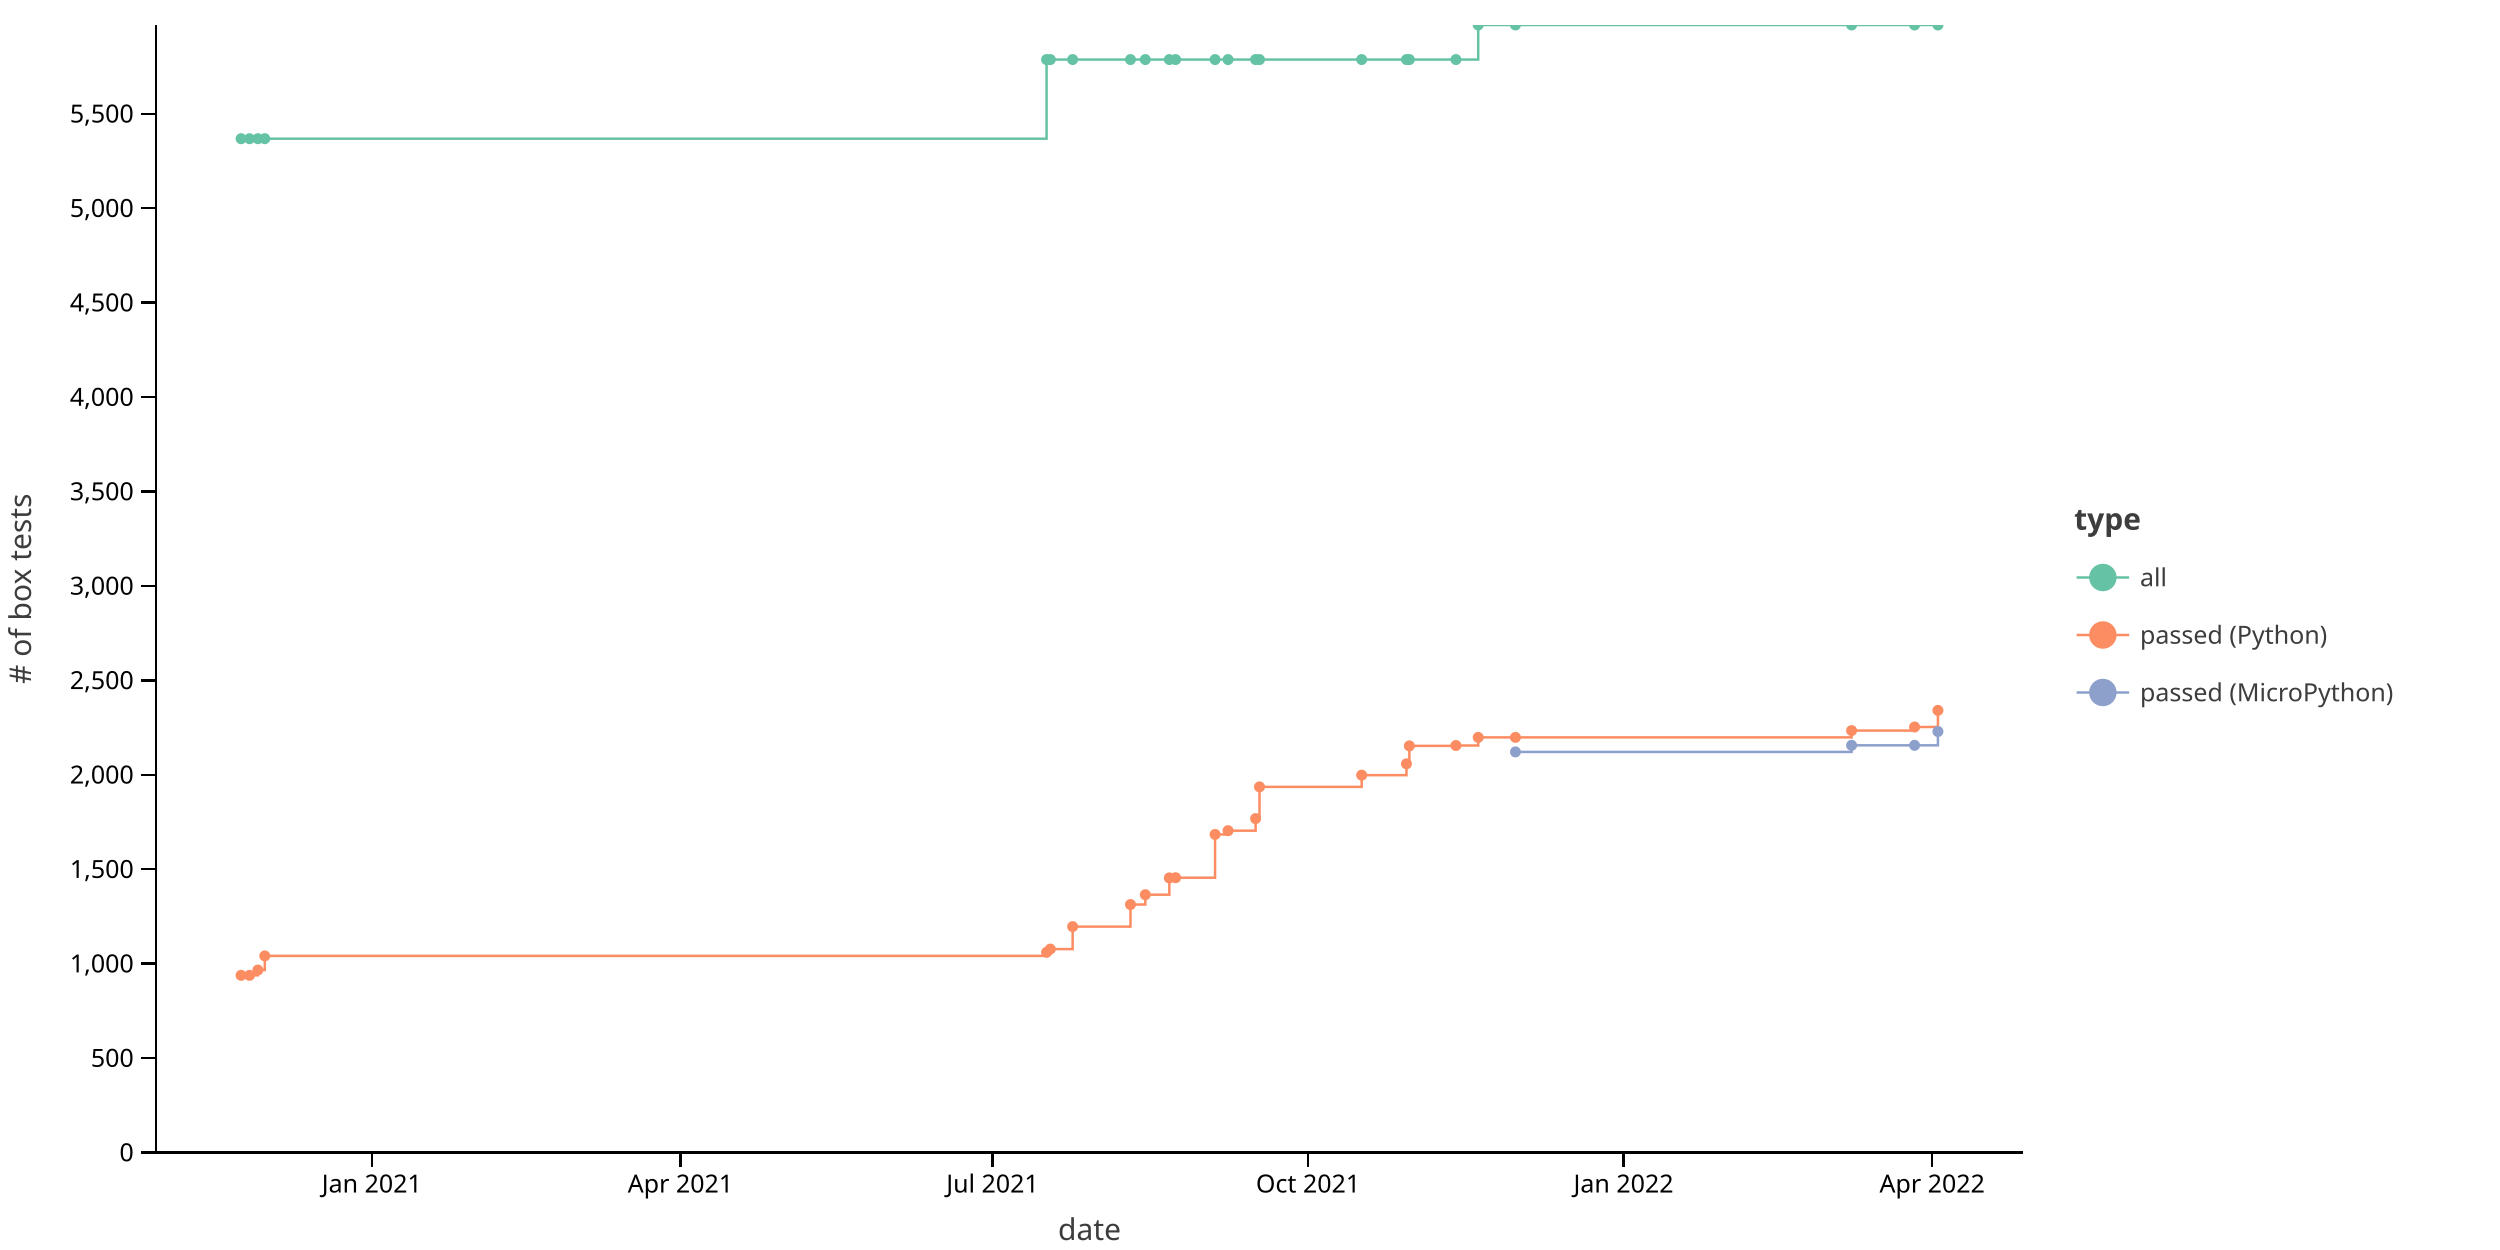
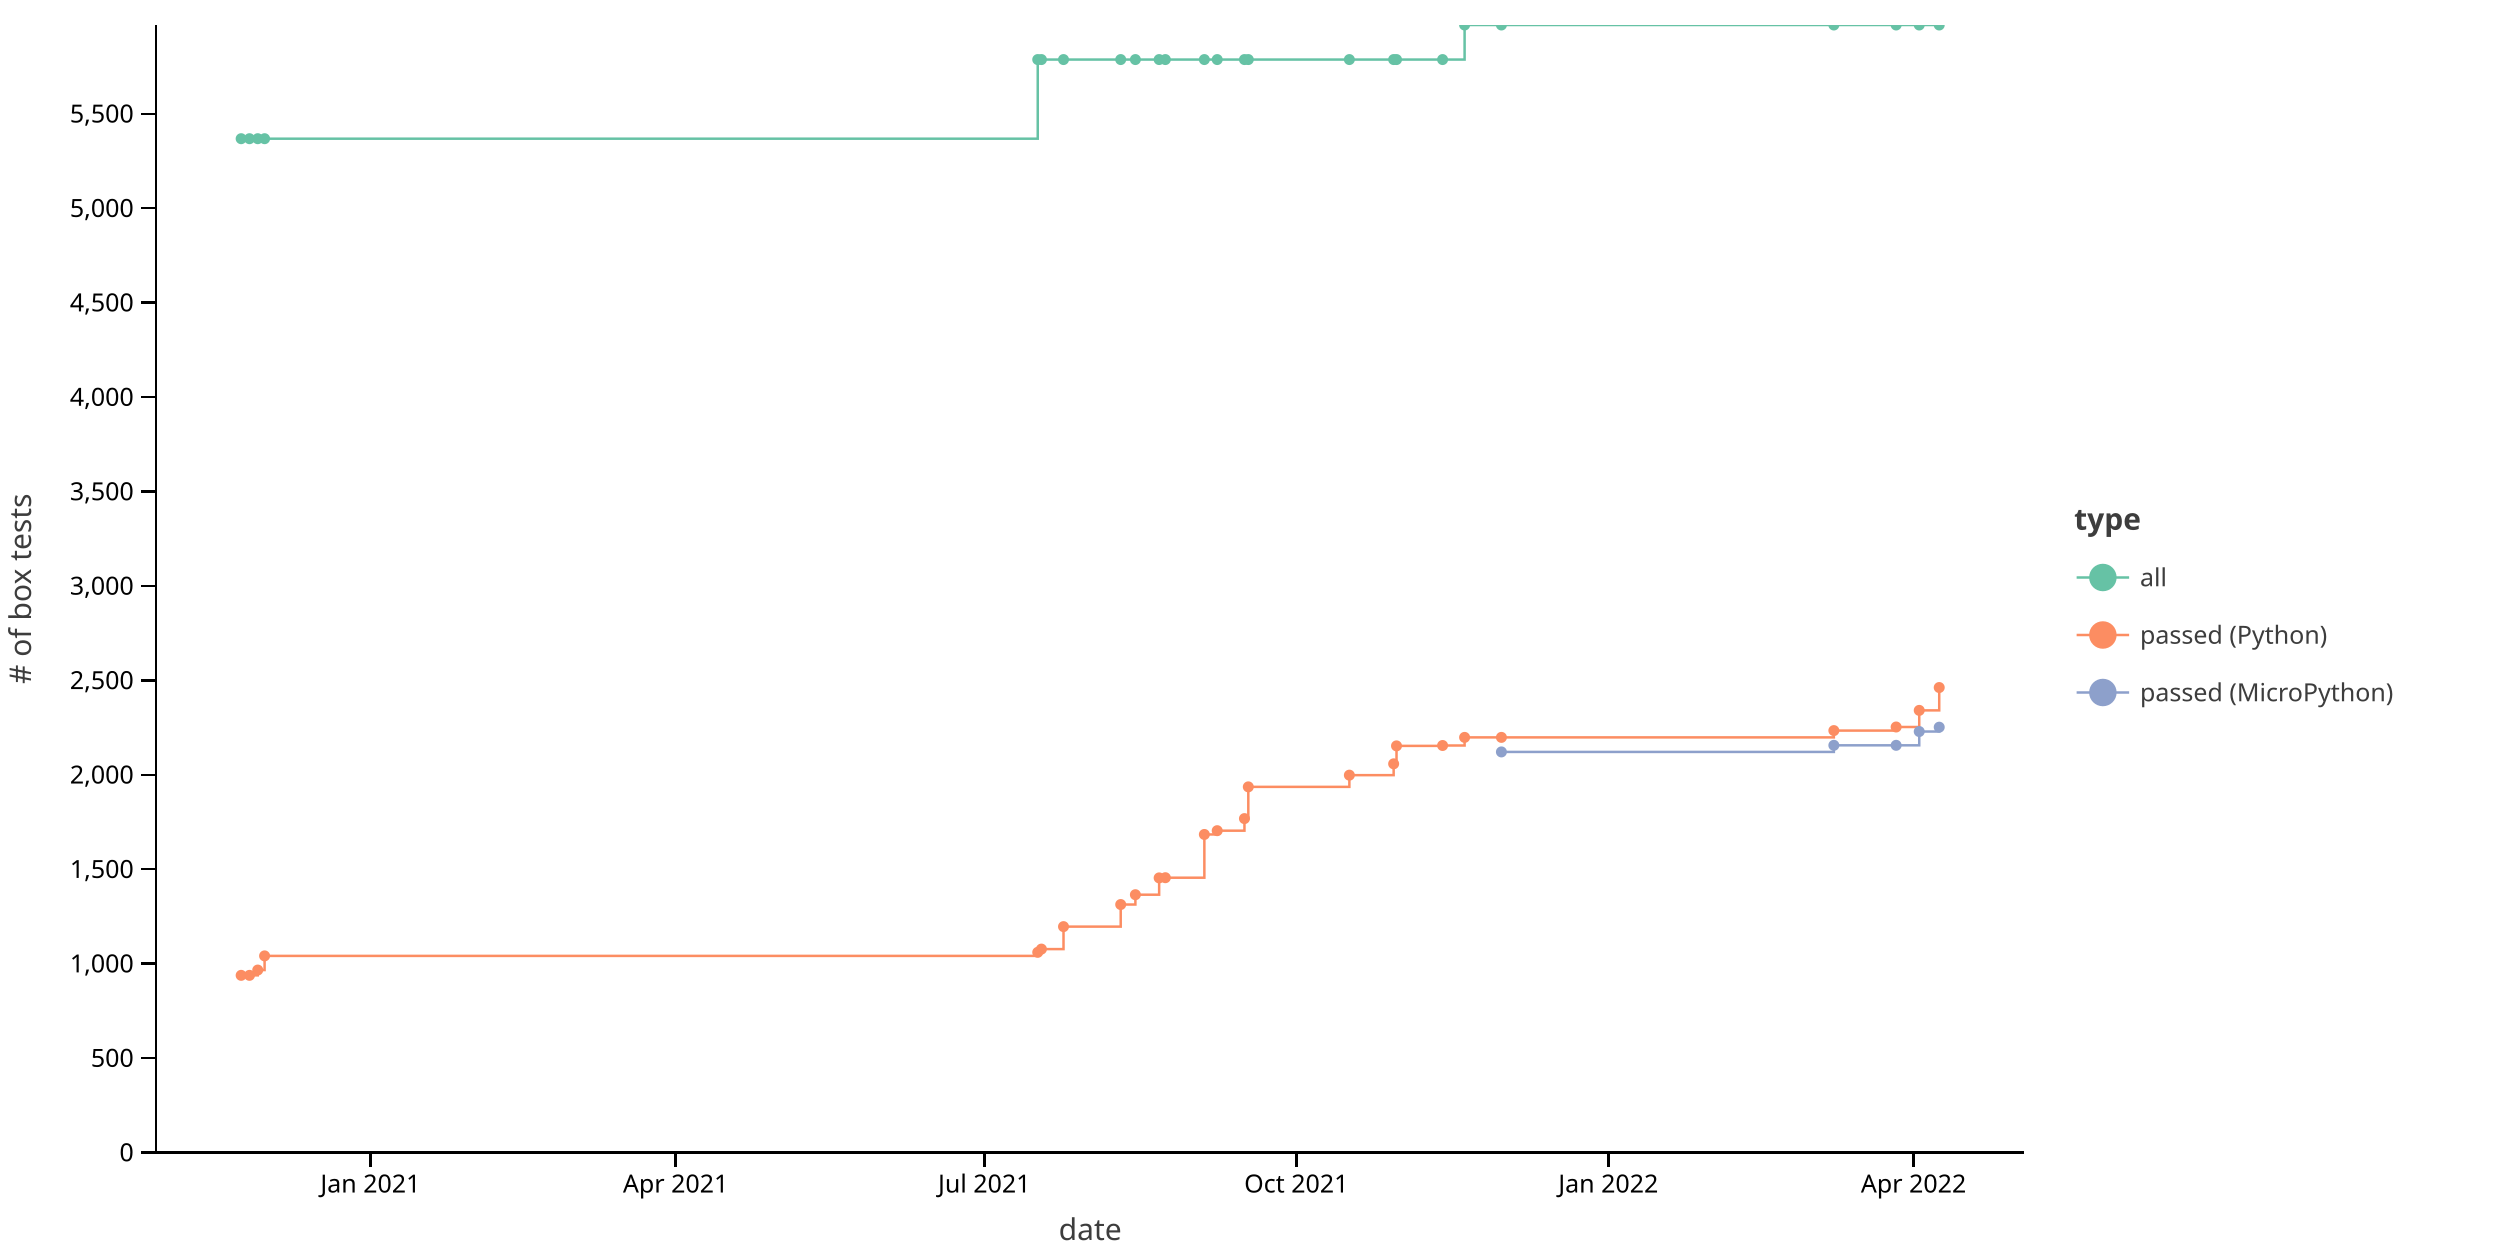
<svg xmlns="http://www.w3.org/2000/svg" class="plt-container" width="1000.0" height="500.0">
  <style type="text/css">
  .plt-container {
	font-family: "Lucida Grande", sans-serif;
	cursor: crosshair;
	user-select: none;
	-webkit-user-select: none;
	-moz-user-select: none;
	-ms-user-select: none;
}
.plt-backdrop {
   fill: white;
}
.plt-transparent .plt-backdrop {
   visibility: hidden;
}
text {
	font-size: 12px;
	fill: #3d3d3d;
	
	text-rendering: optimizeLegibility;
}
.plt-data-tooltip text {
	font-size: 12px;
}
.plt-axis-tooltip text {
	font-size: 12px;
}
.plt-axis line {
	shape-rendering: crispedges;
}
.plt-plot-title {

  font-size: 16.0px;
  font-weight: bold;
}
.plt-axis .tick text {

  font-size: 10.0px;
}
.plt-axis.small-tick-font .tick text {

  font-size: 8.0px;
}
.plt-axis-title text {

  font-size: 12.0px;
}
.plt_legend .legend-title text {

  font-size: 12.0px;
  font-weight: bold;
}
.plt_legend text {

  font-size: 10.0px;
}

  </style>
  <rect class="plt-backdrop" width="100%" height="100%">
  </rect>
  <g class="plt-plot">
    <g transform="translate(20.0 10.0 ) ">
      <g transform="translate(42.5 451.0 ) " class="plt-axis">
-         <g class="tick" transform="translate(86.20863 0.0 ) ">
+         <g class="tick" transform="translate(85.65552 0.0 ) ">
          <line stroke-width="1.0" stroke="rgb(0,0,0)" stroke-opacity="1.0" x2="0.0" y2="6.0">
          </line>
          <g transform="translate(0.0 9.0 ) ">
            <text style="fill:#000000;" text-anchor="middle" dy="0.7em">
            Jan 2021
            </text>
          </g>
        </g>
-         <g class="tick" transform="translate(209.6704 0.0 ) ">
+         <g class="tick" transform="translate(207.7527 0.0 ) ">
          <line stroke-width="1.0" stroke="rgb(0,0,0)" stroke-opacity="1.0" x2="0.0" y2="6.0">
          </line>
          <g transform="translate(0.0 9.0 ) ">
            <text style="fill:#000000;" text-anchor="middle" dy="0.7em">
            Apr 2021
            </text>
          </g>
        </g>
-         <g class="tick" transform="translate(334.5039 0.0 ) ">
+         <g class="tick" transform="translate(331.2066 0.0 ) ">
          <line stroke-width="1.0" stroke="rgb(0,0,0)" stroke-opacity="1.0" x2="0.0" y2="6.0">
          </line>
          <g transform="translate(0.0 9.0 ) ">
            <text style="fill:#000000;" text-anchor="middle" dy="0.7em">
            Jul 2021
            </text>
          </g>
        </g>
-         <g class="tick" transform="translate(460.7092 0.0 ) ">
+         <g class="tick" transform="translate(456.017 0.0 ) ">
          <line stroke-width="1.0" stroke="rgb(0,0,0)" stroke-opacity="1.0" x2="0.0" y2="6.0">
          </line>
          <g transform="translate(0.0 9.0 ) ">
            <text style="fill:#000000;" text-anchor="middle" dy="0.7em">
            Oct 2021
            </text>
          </g>
        </g>
-         <g class="tick" transform="translate(586.9146 0.0 ) ">
+         <g class="tick" transform="translate(580.8275 0.0 ) ">
          <line stroke-width="1.0" stroke="rgb(0,0,0)" stroke-opacity="1.0" x2="0.0" y2="6.0">
          </line>
          <g transform="translate(0.0 9.0 ) ">
            <text style="fill:#000000;" text-anchor="middle" dy="0.7em">
            Jan 2022
            </text>
          </g>
        </g>
-         <g class="tick" transform="translate(710.3763 0.0 ) ">
+         <g class="tick" transform="translate(702.9247 0.0 ) ">
          <line stroke-width="1.0" stroke="rgb(0,0,0)" stroke-opacity="1.0" x2="0.0" y2="6.0">
          </line>
          <g transform="translate(0.0 9.0 ) ">
            <text style="fill:#000000;" text-anchor="middle" dy="0.7em">
            Apr 2022
            </text>
          </g>
        </g>
-         <line x1="0.0" y1="0.0" x2="746.608" y2="0.0" stroke-width="1.0" stroke="rgb(0,0,0)" stroke-opacity="1.0">
+         <line x1="0.0" y1="0.0" x2="747.15" y2="0.0" stroke-width="1.0" stroke="rgb(0,0,0)" stroke-opacity="1.0">
        </line>
      </g>
      <g transform="translate(42.5 0.0 ) " class="plt-axis">
        <g class="tick" transform="translate(0.0 451.0 ) ">
          <line stroke-width="1.0" stroke="rgb(0,0,0)" stroke-opacity="1.0" x2="-6.0" y2="0.0">
          </line>
          <g transform="translate(-9.0 0.0 ) ">
            <text style="fill:#000000;" text-anchor="end" dy="0.35em">
            0
            </text>
          </g>
        </g>
        <g class="tick" transform="translate(0.0 413.2278 ) ">
          <line stroke-width="1.0" stroke="rgb(0,0,0)" stroke-opacity="1.0" x2="-6.0" y2="0.0">
          </line>
          <g transform="translate(-9.0 0.0 ) ">
            <text style="fill:#000000;" text-anchor="end" dy="0.35em">
            500
            </text>
          </g>
        </g>
        <g class="tick" transform="translate(0.0 375.4556 ) ">
          <line stroke-width="1.0" stroke="rgb(0,0,0)" stroke-opacity="1.0" x2="-6.0" y2="0.0">
          </line>
          <g transform="translate(-9.0 0.0 ) ">
            <text style="fill:#000000;" text-anchor="end" dy="0.35em">
            1,000
            </text>
          </g>
        </g>
        <g class="tick" transform="translate(0.0 337.6834 ) ">
          <line stroke-width="1.0" stroke="rgb(0,0,0)" stroke-opacity="1.0" x2="-6.0" y2="0.0">
          </line>
          <g transform="translate(-9.0 0.0 ) ">
            <text style="fill:#000000;" text-anchor="end" dy="0.35em">
            1,500
            </text>
          </g>
        </g>
        <g class="tick" transform="translate(0.0 299.9112 ) ">
          <line stroke-width="1.0" stroke="rgb(0,0,0)" stroke-opacity="1.0" x2="-6.0" y2="0.0">
          </line>
          <g transform="translate(-9.0 0.0 ) ">
            <text style="fill:#000000;" text-anchor="end" dy="0.35em">
            2,000
            </text>
          </g>
        </g>
        <g class="tick" transform="translate(0.0 262.139 ) ">
          <line stroke-width="1.0" stroke="rgb(0,0,0)" stroke-opacity="1.0" x2="-6.0" y2="0.0">
          </line>
          <g transform="translate(-9.0 0.0 ) ">
            <text style="fill:#000000;" text-anchor="end" dy="0.35em">
            2,500
            </text>
          </g>
        </g>
        <g class="tick" transform="translate(0.0 224.3668 ) ">
          <line stroke-width="1.0" stroke="rgb(0,0,0)" stroke-opacity="1.0" x2="-6.0" y2="0.0">
          </line>
          <g transform="translate(-9.0 0.0 ) ">
            <text style="fill:#000000;" text-anchor="end" dy="0.35em">
            3,000
            </text>
          </g>
        </g>
        <g class="tick" transform="translate(0.0 186.5946 ) ">
          <line stroke-width="1.0" stroke="rgb(0,0,0)" stroke-opacity="1.0" x2="-6.0" y2="0.0">
          </line>
          <g transform="translate(-9.0 0.0 ) ">
            <text style="fill:#000000;" text-anchor="end" dy="0.35em">
            3,500
            </text>
          </g>
        </g>
        <g class="tick" transform="translate(0.0 148.8224 ) ">
          <line stroke-width="1.0" stroke="rgb(0,0,0)" stroke-opacity="1.0" x2="-6.0" y2="0.0">
          </line>
          <g transform="translate(-9.0 0.0 ) ">
            <text style="fill:#000000;" text-anchor="end" dy="0.35em">
            4,000
            </text>
          </g>
        </g>
        <g class="tick" transform="translate(0.0 111.0503 ) ">
          <line stroke-width="1.0" stroke="rgb(0,0,0)" stroke-opacity="1.0" x2="-6.0" y2="0.0">
          </line>
          <g transform="translate(-9.0 0.0 ) ">
            <text style="fill:#000000;" text-anchor="end" dy="0.35em">
            4,500
            </text>
          </g>
        </g>
        <g class="tick" transform="translate(0.0 73.27806 ) ">
          <line stroke-width="1.0" stroke="rgb(0,0,0)" stroke-opacity="1.0" x2="-6.0" y2="0.0">
          </line>
          <g transform="translate(-9.0 0.0 ) ">
            <text style="fill:#000000;" text-anchor="end" dy="0.35em">
            5,000
            </text>
          </g>
        </g>
        <g class="tick" transform="translate(0.0 35.50586 ) ">
          <line stroke-width="1.0" stroke="rgb(0,0,0)" stroke-opacity="1.0" x2="-6.0" y2="0.0">
          </line>
          <g transform="translate(-9.0 0.0 ) ">
            <text style="fill:#000000;" text-anchor="end" dy="0.35em">
            5,500
            </text>
          </g>
        </g>
        <line x1="0.0" y1="0.0" x2="0.0" y2="451.0" stroke-width="1.0" stroke="rgb(0,0,0)" stroke-opacity="1.0">
        </line>
      </g>
-       <g transform="translate(42.5 0.0 ) " clip-path="url(#clip-0)" clip-bounds-jfx="[rect (0.0, 0.0), (746.608, 451.0)]">
+       <g transform="translate(42.5 0.0 ) " clip-path="url(#clip-0)" clip-bounds-jfx="[rect (0.0, 0.0), (747.15, 451.0)]">
        <defs>
          <clipPath id="clip-0">
-             <rect x="0.0" y="0.0" width="746.608" height="451.0">
+             <rect x="0.0" y="0.0" width="747.15" height="451.0">
            </rect>
          </clipPath>
        </defs>
        <g>
-           <path d="M33.937 45.478 L33.937 45.478 L37.309 45.478 L37.309 45.478 L40.646 45.478 L40.646 45.478 L43.416 45.478 L43.416 45.478 L356.133 45.478 L356.133 13.825 L357.622 13.825 L357.622 13.825 L366.556 13.825 L366.556 13.825 L389.692 13.825 L389.692 13.825 L395.63 13.825 L395.63 13.825 L405.235 13.825 L405.235 13.825 L407.748 13.825 L407.748 13.825 L423.525 13.825 L423.525 13.825 L428.72 13.825 L428.72 13.825 L439.74 13.825 L439.74 13.825 L441.3 13.825 L441.3 13.825 L482.176 13.825 L482.176 13.825 L500.086 13.825 L500.086 13.825 L501.247 13.825 L501.247 13.825 L519.881 13.825 L519.881 13.825 L528.785 13.825 L528.785 0.0 L543.675 0.0 L543.675 0.0 L678.139 0.0 L678.139 0.0 L703.332 0.0 L703.332 0.0 L712.672 0.0 L712.672 0.0 " fill="none" stroke-width="1.0" stroke="rgb(102,194,165)" stroke-opacity="1.0">
+           <path d="M33.961 45.478 L33.961 45.478 L37.296 45.478 L37.296 45.478 L40.596 45.478 L40.596 45.478 L43.336 45.478 L43.336 45.478 L352.597 45.478 L352.597 13.825 L354.069 13.825 L354.069 13.825 L362.905 13.825 L362.905 13.825 L385.785 13.825 L385.785 13.825 L391.657 13.825 L391.657 13.825 L401.156 13.825 L401.156 13.825 L403.641 13.825 L403.641 13.825 L419.244 13.825 L419.244 13.825 L424.381 13.825 L424.381 13.825 L435.28 13.825 L435.28 13.825 L436.823 13.825 L436.823 13.825 L477.247 13.825 L477.247 13.825 L494.959 13.825 L494.959 13.825 L496.107 13.825 L496.107 13.825 L514.535 13.825 L514.535 13.825 L523.34 13.825 L523.34 0.0 L538.066 0.0 L538.066 0.0 L671.044 0.0 L671.044 0.0 L695.959 0.0 L695.959 0.0 L705.195 0.0 L705.195 0.0 L713.189 0.0 L713.189 0.0 " fill="none" stroke-width="1.0" stroke="rgb(102,194,165)" stroke-opacity="1.0">
          </path>
        </g>
        <g>
-           <path d="M33.937 380.139 L33.937 380.139 L37.309 380.139 L37.309 380.139 L40.646 380.139 L40.646 378.024 L43.416 378.024 L43.416 372.358 L356.133 372.358 L356.133 370.923 L357.622 370.923 L357.622 369.639 L366.556 369.639 L366.556 360.649 L389.692 360.649 L389.692 351.81 L395.63 351.81 L395.63 347.882 L405.235 347.882 L405.235 341.158 L407.748 341.158 L407.748 341.083 L423.525 341.083 L423.525 323.783 L428.72 323.783 L428.72 322.272 L439.74 322.272 L439.74 317.438 L441.3 317.438 L441.3 304.746 L482.176 304.746 L482.176 300.062 L500.086 300.062 L500.086 295.53 L501.247 295.53 L501.247 288.353 L519.881 288.353 L519.881 288.202 L528.785 288.202 L528.785 284.953 L543.675 284.953 L543.675 284.953 L678.139 284.953 L678.139 282.234 L703.332 282.234 L703.332 280.798 L712.672 280.798 L712.672 274.151 " fill="none" stroke-width="1.0" stroke="rgb(252,141,98)" stroke-opacity="1.0">
+           <path d="M33.961 380.139 L33.961 380.139 L37.296 380.139 L37.296 380.139 L40.596 380.139 L40.596 378.024 L43.336 378.024 L43.336 372.358 L352.597 372.358 L352.597 370.923 L354.069 370.923 L354.069 369.639 L362.905 369.639 L362.905 360.649 L385.785 360.649 L385.785 351.81 L391.657 351.81 L391.657 347.882 L401.156 347.882 L401.156 341.158 L403.641 341.158 L403.641 341.083 L419.244 341.083 L419.244 323.783 L424.381 323.783 L424.381 322.272 L435.28 322.272 L435.28 317.438 L436.823 317.438 L436.823 304.746 L477.247 304.746 L477.247 300.062 L494.959 300.062 L494.959 295.53 L496.107 295.53 L496.107 288.353 L514.535 288.353 L514.535 288.202 L523.34 288.202 L523.34 284.953 L538.066 284.953 L538.066 284.953 L671.044 284.953 L671.044 282.234 L695.959 282.234 L695.959 280.798 L705.195 280.798 L705.195 274.151 L713.189 274.151 L713.189 265.01 " fill="none" stroke-width="1.0" stroke="rgb(252,141,98)" stroke-opacity="1.0">
          </path>
        </g>
        <g>
-           <path d="M543.675 290.77 L543.675 290.77 L678.139 290.77 L678.139 288.126 L703.332 288.126 L703.332 288.126 L712.672 288.126 L712.672 282.612 " fill="none" stroke-width="1.0" stroke="rgb(141,160,203)" stroke-opacity="1.0">
+           <path d="M538.066 290.77 L538.066 290.77 L671.044 290.77 L671.044 288.126 L695.959 288.126 L695.959 288.126 L705.195 288.126 L705.195 282.612 L713.189 282.612 L713.189 280.874 " fill="none" stroke-width="1.0" stroke="rgb(141,160,203)" stroke-opacity="1.0">
          </path>
        </g>
      </g>
-       <g transform="translate(42.5 0.0 ) " clip-path="url(#clip-1)" clip-bounds-jfx="[rect (0.0, 0.0), (746.608, 451.0)]">
+       <g transform="translate(42.5 0.0 ) " clip-path="url(#clip-1)" clip-bounds-jfx="[rect (0.0, 0.0), (747.15, 451.0)]">
        <defs>
          <clipPath id="clip-1">
-             <rect x="0.0" y="0.0" width="746.608" height="451.0">
+             <rect x="0.0" y="0.0" width="747.15" height="451.0">
            </rect>
          </clipPath>
        </defs>
        <g>
          <g>
-             <circle fill="#66c2a5" stroke="#66c2a5" stroke-opacity="0.0" stroke-width="0.0" cx="33.937" cy="45.478" r="2.2" />
-             <circle fill="#66c2a5" stroke="#66c2a5" stroke-opacity="0.0" stroke-width="0.0" cx="37.309" cy="45.478" r="2.2" />
-             <circle fill="#66c2a5" stroke="#66c2a5" stroke-opacity="0.0" stroke-width="0.0" cx="40.646" cy="45.478" r="2.2" />
-             <circle fill="#66c2a5" stroke="#66c2a5" stroke-opacity="0.0" stroke-width="0.0" cx="43.416" cy="45.478" r="2.2" />
-             <circle fill="#66c2a5" stroke="#66c2a5" stroke-opacity="0.0" stroke-width="0.0" cx="356.133" cy="13.825" r="2.2" />
-             <circle fill="#66c2a5" stroke="#66c2a5" stroke-opacity="0.0" stroke-width="0.0" cx="357.622" cy="13.825" r="2.2" />
-             <circle fill="#66c2a5" stroke="#66c2a5" stroke-opacity="0.0" stroke-width="0.0" cx="366.556" cy="13.825" r="2.2" />
-             <circle fill="#66c2a5" stroke="#66c2a5" stroke-opacity="0.0" stroke-width="0.0" cx="389.692" cy="13.825" r="2.2" />
-             <circle fill="#66c2a5" stroke="#66c2a5" stroke-opacity="0.0" stroke-width="0.0" cx="395.63" cy="13.825" r="2.2" />
-             <circle fill="#66c2a5" stroke="#66c2a5" stroke-opacity="0.0" stroke-width="0.0" cx="405.235" cy="13.825" r="2.2" />
-             <circle fill="#66c2a5" stroke="#66c2a5" stroke-opacity="0.0" stroke-width="0.0" cx="407.748" cy="13.825" r="2.2" />
-             <circle fill="#66c2a5" stroke="#66c2a5" stroke-opacity="0.0" stroke-width="0.0" cx="423.525" cy="13.825" r="2.2" />
-             <circle fill="#66c2a5" stroke="#66c2a5" stroke-opacity="0.0" stroke-width="0.0" cx="428.72" cy="13.825" r="2.2" />
-             <circle fill="#66c2a5" stroke="#66c2a5" stroke-opacity="0.0" stroke-width="0.0" cx="439.74" cy="13.825" r="2.2" />
-             <circle fill="#66c2a5" stroke="#66c2a5" stroke-opacity="0.0" stroke-width="0.0" cx="441.3" cy="13.825" r="2.2" />
-             <circle fill="#66c2a5" stroke="#66c2a5" stroke-opacity="0.0" stroke-width="0.0" cx="482.176" cy="13.825" r="2.2" />
-             <circle fill="#66c2a5" stroke="#66c2a5" stroke-opacity="0.0" stroke-width="0.0" cx="500.086" cy="13.825" r="2.2" />
-             <circle fill="#66c2a5" stroke="#66c2a5" stroke-opacity="0.0" stroke-width="0.0" cx="501.247" cy="13.825" r="2.2" />
-             <circle fill="#66c2a5" stroke="#66c2a5" stroke-opacity="0.0" stroke-width="0.0" cx="519.881" cy="13.825" r="2.2" />
-             <circle fill="#66c2a5" stroke="#66c2a5" stroke-opacity="0.0" stroke-width="0.0" cx="528.785" cy="0.0" r="2.2" />
-             <circle fill="#66c2a5" stroke="#66c2a5" stroke-opacity="0.0" stroke-width="0.0" cx="543.675" cy="0.0" r="2.2" />
-             <circle fill="#66c2a5" stroke="#66c2a5" stroke-opacity="0.0" stroke-width="0.0" cx="678.139" cy="0.0" r="2.2" />
-             <circle fill="#66c2a5" stroke="#66c2a5" stroke-opacity="0.0" stroke-width="0.0" cx="703.332" cy="0.0" r="2.2" />
-             <circle fill="#66c2a5" stroke="#66c2a5" stroke-opacity="0.0" stroke-width="0.0" cx="712.672" cy="0.0" r="2.2" />
-             <circle fill="#fc8d62" stroke="#fc8d62" stroke-opacity="0.0" stroke-width="0.0" cx="33.937" cy="380.139" r="2.2" />
-             <circle fill="#fc8d62" stroke="#fc8d62" stroke-opacity="0.0" stroke-width="0.0" cx="37.309" cy="380.139" r="2.2" />
-             <circle fill="#fc8d62" stroke="#fc8d62" stroke-opacity="0.0" stroke-width="0.0" cx="40.646" cy="378.024" r="2.2" />
-             <circle fill="#fc8d62" stroke="#fc8d62" stroke-opacity="0.0" stroke-width="0.0" cx="43.416" cy="372.358" r="2.2" />
-             <circle fill="#fc8d62" stroke="#fc8d62" stroke-opacity="0.0" stroke-width="0.0" cx="356.133" cy="370.923" r="2.2" />
-             <circle fill="#fc8d62" stroke="#fc8d62" stroke-opacity="0.0" stroke-width="0.0" cx="357.622" cy="369.639" r="2.2" />
-             <circle fill="#fc8d62" stroke="#fc8d62" stroke-opacity="0.0" stroke-width="0.0" cx="366.556" cy="360.649" r="2.2" />
-             <circle fill="#fc8d62" stroke="#fc8d62" stroke-opacity="0.0" stroke-width="0.0" cx="389.692" cy="351.81" r="2.2" />
-             <circle fill="#fc8d62" stroke="#fc8d62" stroke-opacity="0.0" stroke-width="0.0" cx="395.63" cy="347.882" r="2.2" />
-             <circle fill="#fc8d62" stroke="#fc8d62" stroke-opacity="0.0" stroke-width="0.0" cx="405.235" cy="341.158" r="2.2" />
-             <circle fill="#fc8d62" stroke="#fc8d62" stroke-opacity="0.0" stroke-width="0.0" cx="407.748" cy="341.083" r="2.2" />
-             <circle fill="#fc8d62" stroke="#fc8d62" stroke-opacity="0.0" stroke-width="0.0" cx="423.525" cy="323.783" r="2.2" />
-             <circle fill="#fc8d62" stroke="#fc8d62" stroke-opacity="0.0" stroke-width="0.0" cx="428.72" cy="322.272" r="2.2" />
-             <circle fill="#fc8d62" stroke="#fc8d62" stroke-opacity="0.0" stroke-width="0.0" cx="439.74" cy="317.438" r="2.2" />
-             <circle fill="#fc8d62" stroke="#fc8d62" stroke-opacity="0.0" stroke-width="0.0" cx="441.3" cy="304.746" r="2.2" />
-             <circle fill="#fc8d62" stroke="#fc8d62" stroke-opacity="0.0" stroke-width="0.0" cx="482.176" cy="300.062" r="2.2" />
-             <circle fill="#fc8d62" stroke="#fc8d62" stroke-opacity="0.0" stroke-width="0.0" cx="500.086" cy="295.53" r="2.2" />
-             <circle fill="#fc8d62" stroke="#fc8d62" stroke-opacity="0.0" stroke-width="0.0" cx="501.247" cy="288.353" r="2.2" />
-             <circle fill="#fc8d62" stroke="#fc8d62" stroke-opacity="0.0" stroke-width="0.0" cx="519.881" cy="288.202" r="2.2" />
-             <circle fill="#fc8d62" stroke="#fc8d62" stroke-opacity="0.0" stroke-width="0.0" cx="528.785" cy="284.953" r="2.2" />
-             <circle fill="#fc8d62" stroke="#fc8d62" stroke-opacity="0.0" stroke-width="0.0" cx="543.675" cy="284.953" r="2.2" />
-             <circle fill="#fc8d62" stroke="#fc8d62" stroke-opacity="0.0" stroke-width="0.0" cx="678.139" cy="282.234" r="2.2" />
-             <circle fill="#fc8d62" stroke="#fc8d62" stroke-opacity="0.0" stroke-width="0.0" cx="703.332" cy="280.798" r="2.2" />
-             <circle fill="#fc8d62" stroke="#fc8d62" stroke-opacity="0.0" stroke-width="0.0" cx="712.672" cy="274.151" r="2.2" />
-             <circle fill="#8da0cb" stroke="#8da0cb" stroke-opacity="0.0" stroke-width="0.0" cx="543.675" cy="290.77" r="2.2" />
-             <circle fill="#8da0cb" stroke="#8da0cb" stroke-opacity="0.0" stroke-width="0.0" cx="678.139" cy="288.126" r="2.2" />
-             <circle fill="#8da0cb" stroke="#8da0cb" stroke-opacity="0.0" stroke-width="0.0" cx="703.332" cy="288.126" r="2.2" />
-             <circle fill="#8da0cb" stroke="#8da0cb" stroke-opacity="0.0" stroke-width="0.0" cx="712.672" cy="282.612" r="2.2" />
+             <circle fill="#66c2a5" stroke="#66c2a5" stroke-opacity="0.0" stroke-width="0.0" cx="33.961" cy="45.478" r="2.2" />
+             <circle fill="#66c2a5" stroke="#66c2a5" stroke-opacity="0.0" stroke-width="0.0" cx="37.296" cy="45.478" r="2.2" />
+             <circle fill="#66c2a5" stroke="#66c2a5" stroke-opacity="0.0" stroke-width="0.0" cx="40.596" cy="45.478" r="2.2" />
+             <circle fill="#66c2a5" stroke="#66c2a5" stroke-opacity="0.0" stroke-width="0.0" cx="43.336" cy="45.478" r="2.2" />
+             <circle fill="#66c2a5" stroke="#66c2a5" stroke-opacity="0.0" stroke-width="0.0" cx="352.597" cy="13.825" r="2.2" />
+             <circle fill="#66c2a5" stroke="#66c2a5" stroke-opacity="0.0" stroke-width="0.0" cx="354.069" cy="13.825" r="2.2" />
+             <circle fill="#66c2a5" stroke="#66c2a5" stroke-opacity="0.0" stroke-width="0.0" cx="362.905" cy="13.825" r="2.2" />
+             <circle fill="#66c2a5" stroke="#66c2a5" stroke-opacity="0.0" stroke-width="0.0" cx="385.785" cy="13.825" r="2.2" />
+             <circle fill="#66c2a5" stroke="#66c2a5" stroke-opacity="0.0" stroke-width="0.0" cx="391.657" cy="13.825" r="2.2" />
+             <circle fill="#66c2a5" stroke="#66c2a5" stroke-opacity="0.0" stroke-width="0.0" cx="401.156" cy="13.825" r="2.2" />
+             <circle fill="#66c2a5" stroke="#66c2a5" stroke-opacity="0.0" stroke-width="0.0" cx="403.641" cy="13.825" r="2.2" />
+             <circle fill="#66c2a5" stroke="#66c2a5" stroke-opacity="0.0" stroke-width="0.0" cx="419.244" cy="13.825" r="2.2" />
+             <circle fill="#66c2a5" stroke="#66c2a5" stroke-opacity="0.0" stroke-width="0.0" cx="424.381" cy="13.825" r="2.2" />
+             <circle fill="#66c2a5" stroke="#66c2a5" stroke-opacity="0.0" stroke-width="0.0" cx="435.28" cy="13.825" r="2.2" />
+             <circle fill="#66c2a5" stroke="#66c2a5" stroke-opacity="0.0" stroke-width="0.0" cx="436.823" cy="13.825" r="2.2" />
+             <circle fill="#66c2a5" stroke="#66c2a5" stroke-opacity="0.0" stroke-width="0.0" cx="477.247" cy="13.825" r="2.2" />
+             <circle fill="#66c2a5" stroke="#66c2a5" stroke-opacity="0.0" stroke-width="0.0" cx="494.959" cy="13.825" r="2.2" />
+             <circle fill="#66c2a5" stroke="#66c2a5" stroke-opacity="0.0" stroke-width="0.0" cx="496.107" cy="13.825" r="2.2" />
+             <circle fill="#66c2a5" stroke="#66c2a5" stroke-opacity="0.0" stroke-width="0.0" cx="514.535" cy="13.825" r="2.2" />
+             <circle fill="#66c2a5" stroke="#66c2a5" stroke-opacity="0.0" stroke-width="0.0" cx="523.34" cy="0.0" r="2.2" />
+             <circle fill="#66c2a5" stroke="#66c2a5" stroke-opacity="0.0" stroke-width="0.0" cx="538.066" cy="0.0" r="2.2" />
+             <circle fill="#66c2a5" stroke="#66c2a5" stroke-opacity="0.0" stroke-width="0.0" cx="671.044" cy="0.0" r="2.2" />
+             <circle fill="#66c2a5" stroke="#66c2a5" stroke-opacity="0.0" stroke-width="0.0" cx="695.959" cy="0.0" r="2.2" />
+             <circle fill="#66c2a5" stroke="#66c2a5" stroke-opacity="0.0" stroke-width="0.0" cx="705.195" cy="0.0" r="2.2" />
+             <circle fill="#66c2a5" stroke="#66c2a5" stroke-opacity="0.0" stroke-width="0.0" cx="713.189" cy="0.0" r="2.2" />
+             <circle fill="#fc8d62" stroke="#fc8d62" stroke-opacity="0.0" stroke-width="0.0" cx="33.961" cy="380.139" r="2.2" />
+             <circle fill="#fc8d62" stroke="#fc8d62" stroke-opacity="0.0" stroke-width="0.0" cx="37.296" cy="380.139" r="2.2" />
+             <circle fill="#fc8d62" stroke="#fc8d62" stroke-opacity="0.0" stroke-width="0.0" cx="40.596" cy="378.024" r="2.2" />
+             <circle fill="#fc8d62" stroke="#fc8d62" stroke-opacity="0.0" stroke-width="0.0" cx="43.336" cy="372.358" r="2.2" />
+             <circle fill="#fc8d62" stroke="#fc8d62" stroke-opacity="0.0" stroke-width="0.0" cx="352.597" cy="370.923" r="2.2" />
+             <circle fill="#fc8d62" stroke="#fc8d62" stroke-opacity="0.0" stroke-width="0.0" cx="354.069" cy="369.639" r="2.2" />
+             <circle fill="#fc8d62" stroke="#fc8d62" stroke-opacity="0.0" stroke-width="0.0" cx="362.905" cy="360.649" r="2.2" />
+             <circle fill="#fc8d62" stroke="#fc8d62" stroke-opacity="0.0" stroke-width="0.0" cx="385.785" cy="351.81" r="2.2" />
+             <circle fill="#fc8d62" stroke="#fc8d62" stroke-opacity="0.0" stroke-width="0.0" cx="391.657" cy="347.882" r="2.2" />
+             <circle fill="#fc8d62" stroke="#fc8d62" stroke-opacity="0.0" stroke-width="0.0" cx="401.156" cy="341.158" r="2.2" />
+             <circle fill="#fc8d62" stroke="#fc8d62" stroke-opacity="0.0" stroke-width="0.0" cx="403.641" cy="341.083" r="2.2" />
+             <circle fill="#fc8d62" stroke="#fc8d62" stroke-opacity="0.0" stroke-width="0.0" cx="419.244" cy="323.783" r="2.2" />
+             <circle fill="#fc8d62" stroke="#fc8d62" stroke-opacity="0.0" stroke-width="0.0" cx="424.381" cy="322.272" r="2.2" />
+             <circle fill="#fc8d62" stroke="#fc8d62" stroke-opacity="0.0" stroke-width="0.0" cx="435.28" cy="317.438" r="2.2" />
+             <circle fill="#fc8d62" stroke="#fc8d62" stroke-opacity="0.0" stroke-width="0.0" cx="436.823" cy="304.746" r="2.2" />
+             <circle fill="#fc8d62" stroke="#fc8d62" stroke-opacity="0.0" stroke-width="0.0" cx="477.247" cy="300.062" r="2.2" />
+             <circle fill="#fc8d62" stroke="#fc8d62" stroke-opacity="0.0" stroke-width="0.0" cx="494.959" cy="295.53" r="2.2" />
+             <circle fill="#fc8d62" stroke="#fc8d62" stroke-opacity="0.0" stroke-width="0.0" cx="496.107" cy="288.353" r="2.2" />
+             <circle fill="#fc8d62" stroke="#fc8d62" stroke-opacity="0.0" stroke-width="0.0" cx="514.535" cy="288.202" r="2.2" />
+             <circle fill="#fc8d62" stroke="#fc8d62" stroke-opacity="0.0" stroke-width="0.0" cx="523.34" cy="284.953" r="2.2" />
+             <circle fill="#fc8d62" stroke="#fc8d62" stroke-opacity="0.0" stroke-width="0.0" cx="538.066" cy="284.953" r="2.2" />
+             <circle fill="#fc8d62" stroke="#fc8d62" stroke-opacity="0.0" stroke-width="0.0" cx="671.044" cy="282.234" r="2.2" />
+             <circle fill="#fc8d62" stroke="#fc8d62" stroke-opacity="0.0" stroke-width="0.0" cx="695.959" cy="280.798" r="2.2" />
+             <circle fill="#fc8d62" stroke="#fc8d62" stroke-opacity="0.0" stroke-width="0.0" cx="705.195" cy="274.151" r="2.2" />
+             <circle fill="#fc8d62" stroke="#fc8d62" stroke-opacity="0.0" stroke-width="0.0" cx="713.189" cy="265.01" r="2.2" />
+             <circle fill="#8da0cb" stroke="#8da0cb" stroke-opacity="0.0" stroke-width="0.0" cx="538.066" cy="290.77" r="2.2" />
+             <circle fill="#8da0cb" stroke="#8da0cb" stroke-opacity="0.0" stroke-width="0.0" cx="671.044" cy="288.126" r="2.2" />
+             <circle fill="#8da0cb" stroke="#8da0cb" stroke-opacity="0.0" stroke-width="0.0" cx="695.959" cy="288.126" r="2.2" />
+             <circle fill="#8da0cb" stroke="#8da0cb" stroke-opacity="0.0" stroke-width="0.0" cx="705.195" cy="282.612" r="2.2" />
+             <circle fill="#8da0cb" stroke="#8da0cb" stroke-opacity="0.0" stroke-width="0.0" cx="713.189" cy="280.874" r="2.2" />
          </g>
        </g>
      </g>
    </g>
    <g class="plt-axis">
      <g transform="translate(4.0 235.5 ) rotate(-90.0 ) " class="plt-axis-title">
        <text text-anchor="middle" dy="0.7em">
        # of box tests
        </text>
      </g>
    </g>
    <g class="plt-axis">
-       <g transform="translate(435.8042 496.0 ) " class="plt-axis-title">
+       <g transform="translate(436.075 496.0 ) " class="plt-axis-title">
        <text text-anchor="middle">
        date
        </text>
      </g>
    </g>
    <g transform="translate(819.65 197.5 ) " class="plt_legend">
      <rect x="5.0" y="5.0" height="95.0" width="170.35" fill="rgb(255,255,255)" fill-opacity="1.0">
      </rect>
      <g transform="translate(10.0 10.0 ) ">
        <g class="legend-title" transform="translate(0.0 -4.0 ) ">
          <text dy="0.7em">
          type
          </text>
        </g>
        <g transform="translate(0.0 12.0 ) ">
          <g transform="">
            <g>
              <rect x="1.0" y="1.0" height="21.0" width="21.0" stroke-width="1.0" stroke="rgb(255,255,255)" stroke-opacity="1.0" fill="rgb(255,255,255)" fill-opacity="1.0">
              </rect>
              <g transform="translate(1.0 1.0 ) ">
                <g>
                  <line x1="0.0" y1="10.5" x2="21.0" y2="10.5" stroke="rgb(102,194,165)" stroke-opacity="1.0" fill="rgb(17,142,216)" fill-opacity="1.0" stroke-width="1.0">
                  </line>
                </g>
                <g>
                  <g>
                    <circle fill="#66c2a5" stroke="#66c2a5" stroke-opacity="0.0" stroke-width="0.0" cx="10.5" cy="10.5" r="5.5" />
                  </g>
                </g>
              </g>
              <rect x="0.0" y="0.0" height="23.0" width="23.0" stroke-width="1.0" stroke="rgb(255,255,255)" stroke-opacity="1.0" fill="none">
              </rect>
            </g>
            <g transform="translate(26.35 11.5 ) ">
              <text dy="0.35em">
              all
              </text>
            </g>
          </g>
          <g transform="translate(0.0 23.0 ) ">
            <g>
              <rect x="1.0" y="1.0" height="21.0" width="21.0" stroke-width="1.0" stroke="rgb(255,255,255)" stroke-opacity="1.0" fill="rgb(255,255,255)" fill-opacity="1.0">
              </rect>
              <g transform="translate(1.0 1.0 ) ">
                <g>
                  <line x1="0.0" y1="10.5" x2="21.0" y2="10.5" stroke="rgb(252,141,98)" stroke-opacity="1.0" fill="rgb(17,142,216)" fill-opacity="1.0" stroke-width="1.0">
                  </line>
                </g>
                <g>
                  <g>
                    <circle fill="#fc8d62" stroke="#fc8d62" stroke-opacity="0.0" stroke-width="0.0" cx="10.5" cy="10.5" r="5.5" />
                  </g>
                </g>
              </g>
              <rect x="0.0" y="0.0" height="23.0" width="23.0" stroke-width="1.0" stroke="rgb(255,255,255)" stroke-opacity="1.0" fill="none">
              </rect>
            </g>
            <g transform="translate(26.35 11.5 ) ">
              <text dy="0.35em">
              passed (Python)
              </text>
            </g>
          </g>
          <g transform="translate(0.0 46.0 ) ">
            <g>
              <rect x="1.0" y="1.0" height="21.0" width="21.0" stroke-width="1.0" stroke="rgb(255,255,255)" stroke-opacity="1.0" fill="rgb(255,255,255)" fill-opacity="1.0">
              </rect>
              <g transform="translate(1.0 1.0 ) ">
                <g>
                  <line x1="0.0" y1="10.5" x2="21.0" y2="10.5" stroke="rgb(141,160,203)" stroke-opacity="1.0" fill="rgb(17,142,216)" fill-opacity="1.0" stroke-width="1.0">
                  </line>
                </g>
                <g>
                  <g>
                    <circle fill="#8da0cb" stroke="#8da0cb" stroke-opacity="0.0" stroke-width="0.0" cx="10.5" cy="10.5" r="5.5" />
                  </g>
                </g>
              </g>
              <rect x="0.0" y="0.0" height="23.0" width="23.0" stroke-width="1.0" stroke="rgb(255,255,255)" stroke-opacity="1.0" fill="none">
              </rect>
            </g>
            <g transform="translate(26.35 11.5 ) ">
              <text dy="0.35em">
              passed (MicroPython)
              </text>
            </g>
          </g>
        </g>
      </g>
    </g>
  </g>
</svg>
